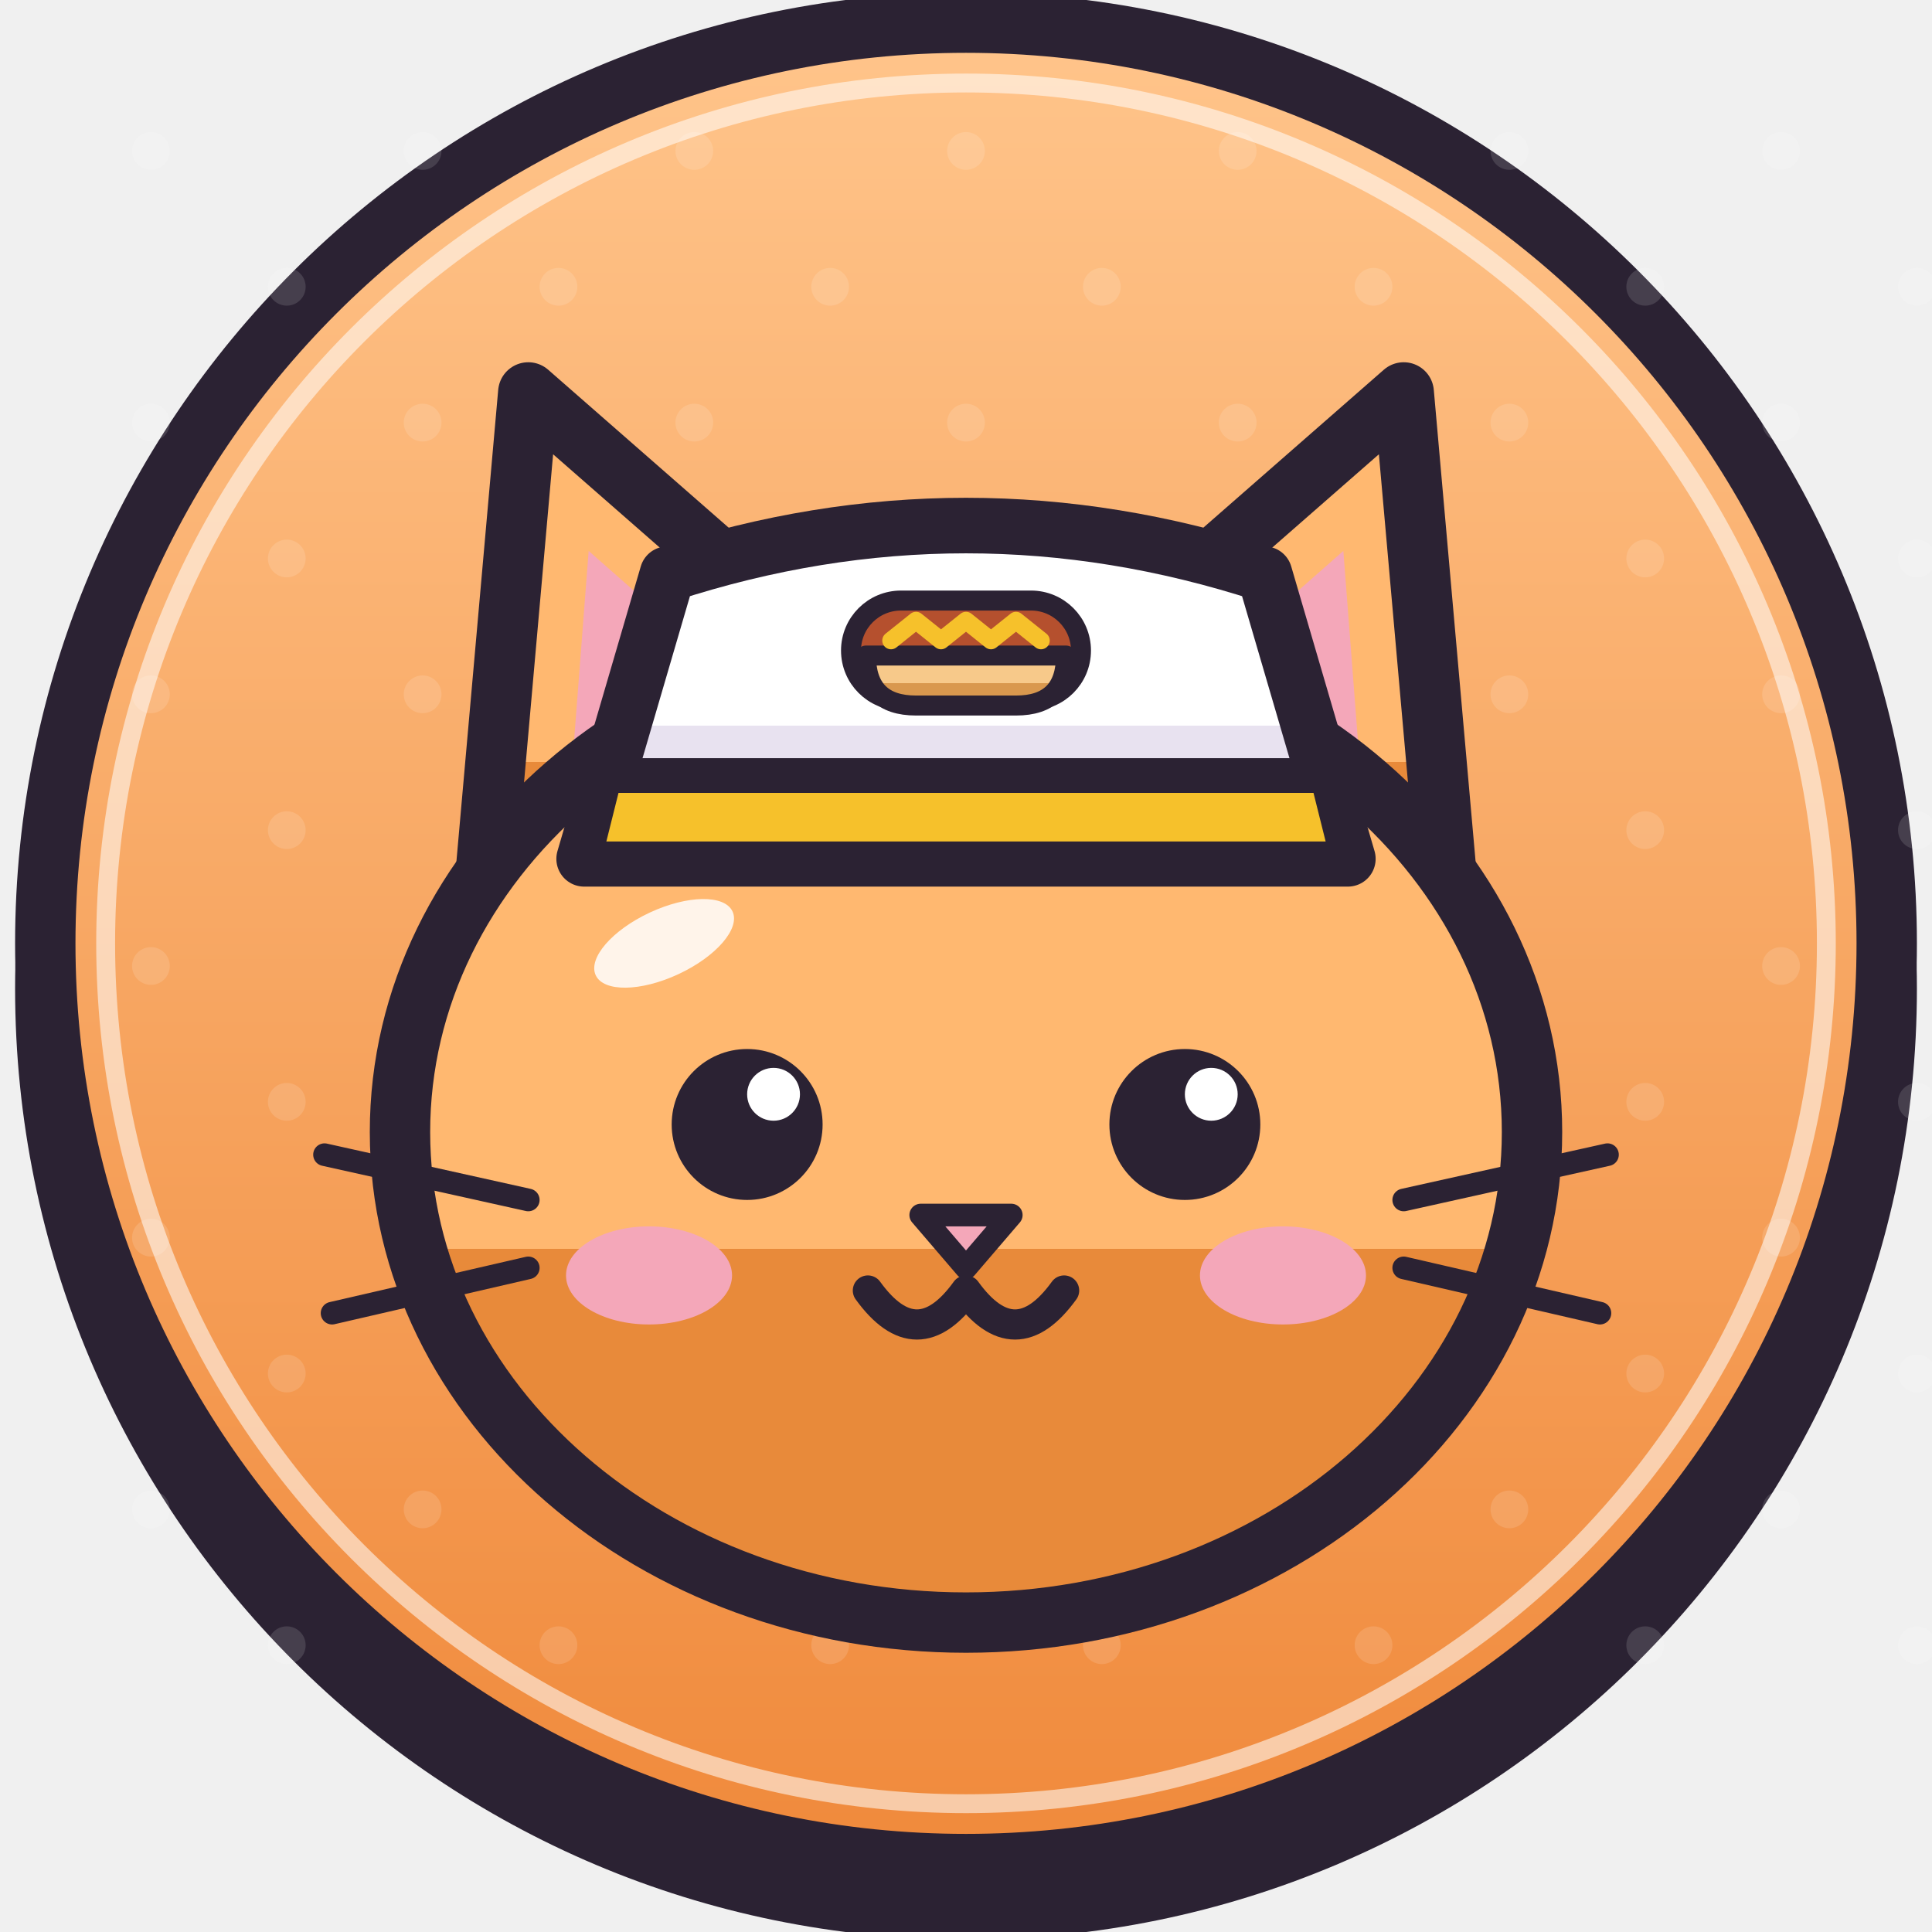
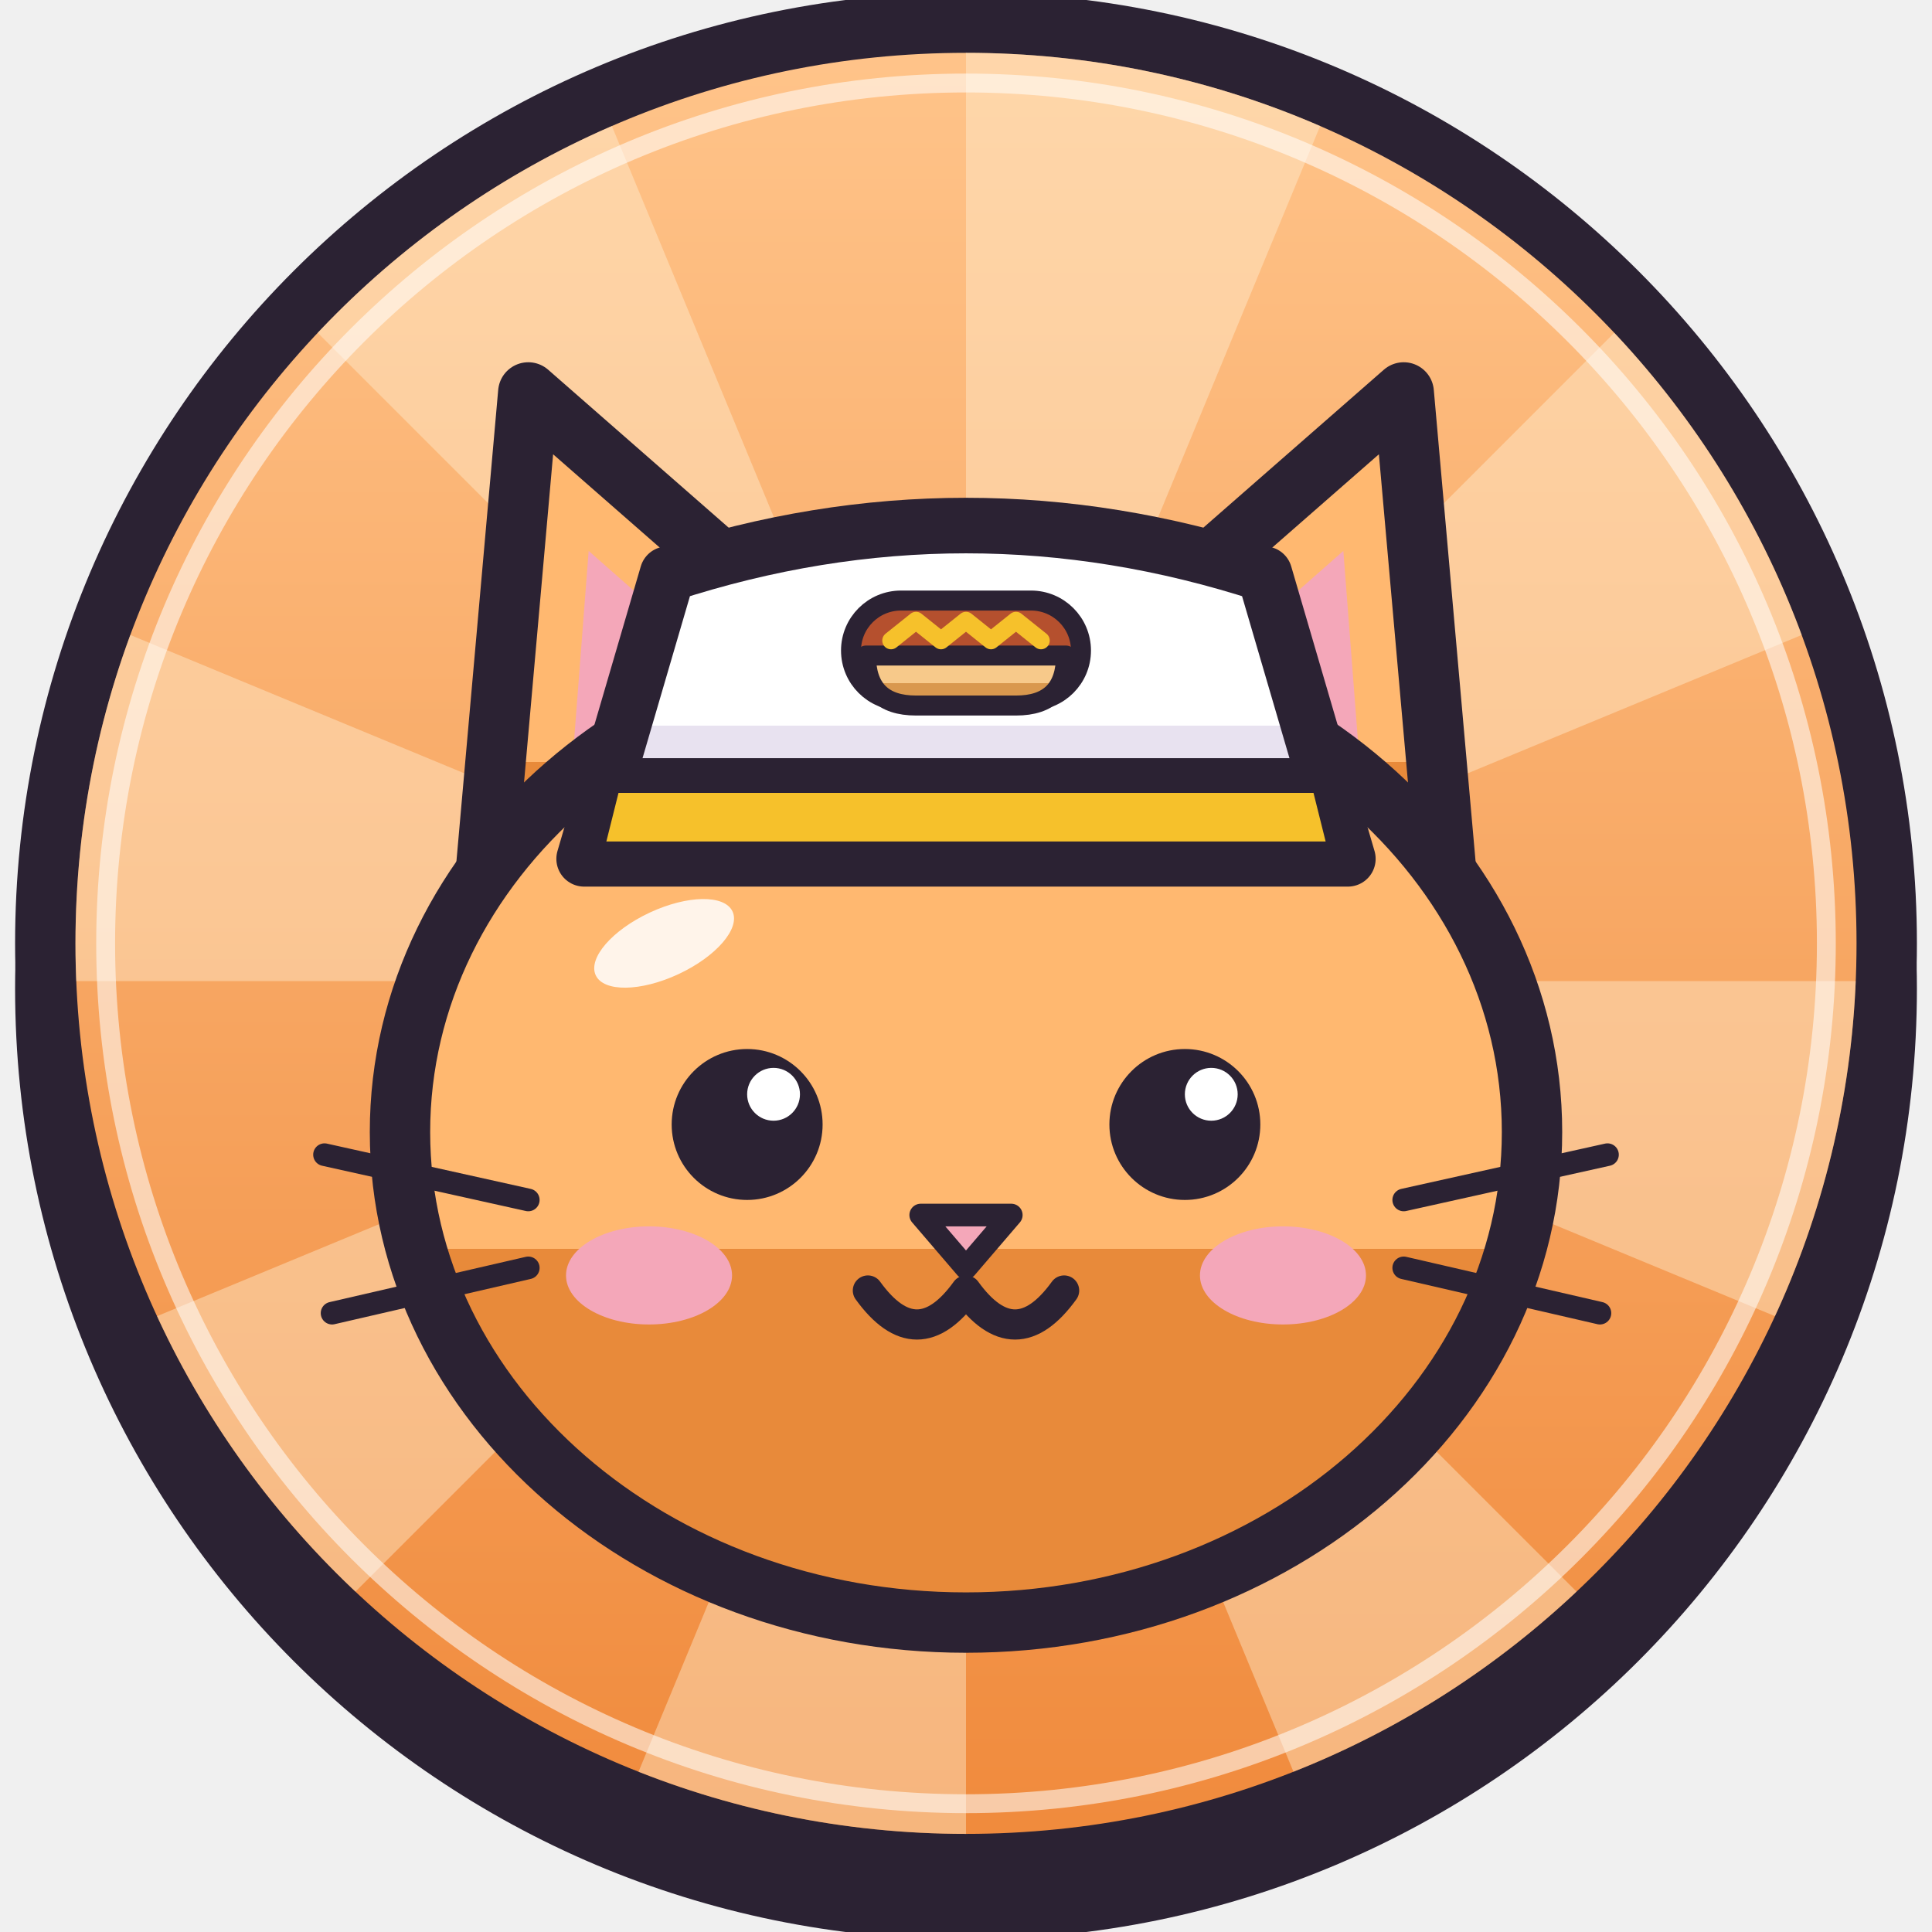
<svg xmlns="http://www.w3.org/2000/svg" width="512" height="512" viewBox="0 0 512 512">
  <defs>
    <linearGradient id="g1" x1="0" y1="0" x2="0" y2="1">
      <stop offset="0" stop-color="#FFB870" />
      <stop offset="0.62" stop-color="#FFB870" />
      <stop offset="0.62" stop-color="#E88A3A" />
      <stop offset="1" stop-color="#E88A3A" />
    </linearGradient>
    <linearGradient id="g2" x1="0" y1="0" x2="0" y2="1">
      <stop offset="0" stop-color="#FFC48A" />
      <stop offset="1" stop-color="#F08A3C" />
    </linearGradient>
-     <linearGradient id="g3" x1="0" y1="0" x2="0" y2="1">
+     <clipPath id="c3">
+       <circle cx="256" cy="250" r="236" />
+     </clipPath>
+     <linearGradient id="g4" x1="0" y1="0" x2="0" y2="1">
      <stop offset="0" stop-color="#FFFFFF" />
      <stop offset="0.6" stop-color="#FFFFFF" />
      <stop offset="0.6" stop-color="#E8E2F0" />
      <stop offset="1" stop-color="#E8E2F0" />
    </linearGradient>
-     <linearGradient id="g4" x1="0" y1="0" x2="0" y2="1">
+     <linearGradient id="g5" x1="0" y1="0" x2="0" y2="1">
      <stop offset="0" stop-color="#F7C98A" />
      <stop offset="0.55" stop-color="#F7C98A" />
      <stop offset="0.55" stop-color="#D9984E" />
      <stop offset="1" stop-color="#D9984E" />
    </linearGradient>
  </defs>
  <circle cx="256" cy="262" r="244" fill="#B05A1E" stroke="#2B2233" stroke-width="16" stroke-linejoin="round" stroke-linecap="round" />
  <circle cx="256" cy="250" r="244" fill="url(#g2)" stroke="#2B2233" stroke-width="16" stroke-linejoin="round" stroke-linecap="round" />
-   <g clip-path="circle(236px at 256px 250px)">
-     <circle cx="40" cy="40" r="5" fill="#FFFFFF" opacity="0.13" />
-     <circle cx="40" cy="112" r="5" fill="#FFFFFF" opacity="0.13" />
-     <circle cx="40" cy="184" r="5" fill="#FFFFFF" opacity="0.13" />
-     <circle cx="40" cy="256" r="5" fill="#FFFFFF" opacity="0.13" />
-     <circle cx="40" cy="328" r="5" fill="#FFFFFF" opacity="0.13" />
-     <circle cx="40" cy="400" r="5" fill="#FFFFFF" opacity="0.13" />
-     <circle cx="76" cy="76" r="5" fill="#FFFFFF" opacity="0.13" />
-     <circle cx="76" cy="148" r="5" fill="#FFFFFF" opacity="0.13" />
-     <circle cx="76" cy="220" r="5" fill="#FFFFFF" opacity="0.13" />
-     <circle cx="76" cy="292" r="5" fill="#FFFFFF" opacity="0.13" />
-     <circle cx="76" cy="364" r="5" fill="#FFFFFF" opacity="0.13" />
-     <circle cx="76" cy="436" r="5" fill="#FFFFFF" opacity="0.13" />
-     <circle cx="112" cy="40" r="5" fill="#FFFFFF" opacity="0.13" />
-     <circle cx="112" cy="112" r="5" fill="#FFFFFF" opacity="0.13" />
-     <circle cx="112" cy="184" r="5" fill="#FFFFFF" opacity="0.13" />
-     <circle cx="112" cy="256" r="5" fill="#FFFFFF" opacity="0.13" />
-     <circle cx="112" cy="328" r="5" fill="#FFFFFF" opacity="0.13" />
-     <circle cx="112" cy="400" r="5" fill="#FFFFFF" opacity="0.13" />
-     <circle cx="148" cy="76" r="5" fill="#FFFFFF" opacity="0.13" />
-     <circle cx="148" cy="148" r="5" fill="#FFFFFF" opacity="0.13" />
-     <circle cx="148" cy="220" r="5" fill="#FFFFFF" opacity="0.13" />
-     <circle cx="148" cy="292" r="5" fill="#FFFFFF" opacity="0.13" />
-     <circle cx="148" cy="364" r="5" fill="#FFFFFF" opacity="0.13" />
-     <circle cx="148" cy="436" r="5" fill="#FFFFFF" opacity="0.13" />
-     <circle cx="184" cy="40" r="5" fill="#FFFFFF" opacity="0.13" />
-     <circle cx="184" cy="112" r="5" fill="#FFFFFF" opacity="0.13" />
-     <circle cx="184" cy="184" r="5" fill="#FFFFFF" opacity="0.13" />
-     <circle cx="184" cy="256" r="5" fill="#FFFFFF" opacity="0.13" />
-     <circle cx="184" cy="328" r="5" fill="#FFFFFF" opacity="0.13" />
-     <circle cx="184" cy="400" r="5" fill="#FFFFFF" opacity="0.13" />
-     <circle cx="220" cy="76" r="5" fill="#FFFFFF" opacity="0.13" />
-     <circle cx="220" cy="148" r="5" fill="#FFFFFF" opacity="0.13" />
-     <circle cx="220" cy="220" r="5" fill="#FFFFFF" opacity="0.13" />
-     <circle cx="220" cy="292" r="5" fill="#FFFFFF" opacity="0.13" />
-     <circle cx="220" cy="364" r="5" fill="#FFFFFF" opacity="0.13" />
-     <circle cx="220" cy="436" r="5" fill="#FFFFFF" opacity="0.13" />
-     <circle cx="256" cy="40" r="5" fill="#FFFFFF" opacity="0.13" />
-     <circle cx="256" cy="112" r="5" fill="#FFFFFF" opacity="0.13" />
-     <circle cx="256" cy="184" r="5" fill="#FFFFFF" opacity="0.13" />
-     <circle cx="256" cy="256" r="5" fill="#FFFFFF" opacity="0.13" />
-     <circle cx="256" cy="328" r="5" fill="#FFFFFF" opacity="0.13" />
-     <circle cx="256" cy="400" r="5" fill="#FFFFFF" opacity="0.13" />
-     <circle cx="292" cy="76" r="5" fill="#FFFFFF" opacity="0.13" />
-     <circle cx="292" cy="148" r="5" fill="#FFFFFF" opacity="0.13" />
-     <circle cx="292" cy="220" r="5" fill="#FFFFFF" opacity="0.13" />
-     <circle cx="292" cy="292" r="5" fill="#FFFFFF" opacity="0.13" />
-     <circle cx="292" cy="364" r="5" fill="#FFFFFF" opacity="0.13" />
-     <circle cx="292" cy="436" r="5" fill="#FFFFFF" opacity="0.13" />
-     <circle cx="328" cy="40" r="5" fill="#FFFFFF" opacity="0.13" />
-     <circle cx="328" cy="112" r="5" fill="#FFFFFF" opacity="0.13" />
-     <circle cx="328" cy="184" r="5" fill="#FFFFFF" opacity="0.13" />
-     <circle cx="328" cy="256" r="5" fill="#FFFFFF" opacity="0.13" />
-     <circle cx="328" cy="328" r="5" fill="#FFFFFF" opacity="0.13" />
-     <circle cx="328" cy="400" r="5" fill="#FFFFFF" opacity="0.13" />
-     <circle cx="364" cy="76" r="5" fill="#FFFFFF" opacity="0.13" />
-     <circle cx="364" cy="148" r="5" fill="#FFFFFF" opacity="0.13" />
-     <circle cx="364" cy="220" r="5" fill="#FFFFFF" opacity="0.13" />
-     <circle cx="364" cy="292" r="5" fill="#FFFFFF" opacity="0.13" />
-     <circle cx="364" cy="364" r="5" fill="#FFFFFF" opacity="0.13" />
-     <circle cx="364" cy="436" r="5" fill="#FFFFFF" opacity="0.13" />
-     <circle cx="400" cy="40" r="5" fill="#FFFFFF" opacity="0.13" />
-     <circle cx="400" cy="112" r="5" fill="#FFFFFF" opacity="0.13" />
-     <circle cx="400" cy="184" r="5" fill="#FFFFFF" opacity="0.13" />
-     <circle cx="400" cy="256" r="5" fill="#FFFFFF" opacity="0.13" />
-     <circle cx="400" cy="328" r="5" fill="#FFFFFF" opacity="0.13" />
-     <circle cx="400" cy="400" r="5" fill="#FFFFFF" opacity="0.13" />
-     <circle cx="436" cy="76" r="5" fill="#FFFFFF" opacity="0.13" />
-     <circle cx="436" cy="148" r="5" fill="#FFFFFF" opacity="0.13" />
-     <circle cx="436" cy="220" r="5" fill="#FFFFFF" opacity="0.13" />
-     <circle cx="436" cy="292" r="5" fill="#FFFFFF" opacity="0.13" />
-     <circle cx="436" cy="364" r="5" fill="#FFFFFF" opacity="0.13" />
-     <circle cx="436" cy="436" r="5" fill="#FFFFFF" opacity="0.13" />
-     <circle cx="472" cy="40" r="5" fill="#FFFFFF" opacity="0.13" />
-     <circle cx="472" cy="112" r="5" fill="#FFFFFF" opacity="0.13" />
-     <circle cx="472" cy="184" r="5" fill="#FFFFFF" opacity="0.13" />
-     <circle cx="472" cy="256" r="5" fill="#FFFFFF" opacity="0.13" />
-     <circle cx="472" cy="328" r="5" fill="#FFFFFF" opacity="0.13" />
-     <circle cx="472" cy="400" r="5" fill="#FFFFFF" opacity="0.13" />
-     <circle cx="508" cy="76" r="5" fill="#FFFFFF" opacity="0.13" />
-     <circle cx="508" cy="148" r="5" fill="#FFFFFF" opacity="0.13" />
-     <circle cx="508" cy="220" r="5" fill="#FFFFFF" opacity="0.13" />
-     <circle cx="508" cy="292" r="5" fill="#FFFFFF" opacity="0.13" />
-     <circle cx="508" cy="364" r="5" fill="#FFFFFF" opacity="0.13" />
-     <circle cx="508" cy="436" r="5" fill="#FFFFFF" opacity="0.13" />
+   <g clip-path="url(#c3)">
+     <path d="M256,260 L256.0,-160.0 L416.7,-128.0 Z" fill="#FFF1D6" opacity="0.42" />
+     <path d="M256,260 L553.0,-37.0 L644.0,99.3 Z" fill="#FFF1D6" opacity="0.42" />
+     <path d="M256,260 L676.0,260.0 L644.0,420.7 Z" fill="#FFF1D6" opacity="0.42" />
+     <path d="M256,260 L553.0,557.0 L416.7,648.0 Z" fill="#FFF1D6" opacity="0.42" />
+     <path d="M256,260 L256.0,680.0 L95.3,648.0 Z" fill="#FFF1D6" opacity="0.42" />
+     <path d="M256,260 L-41.0,557.0 L-132.0,420.7 Z" fill="#FFF1D6" opacity="0.42" />
+     <path d="M256,260 L-164.0,260.0 L-132.0,99.3 Z" fill="#FFF1D6" opacity="0.42" />
+     <path d="M256,260 L-41.0,-37.0 L95.3,-128.0 Z" fill="#FFF1D6" opacity="0.42" />
  </g>
  <circle cx="256" cy="250" r="228" fill="none" stroke="#FFFFFF" stroke-width="5" opacity="0.55" />
  <path d="M126,262 L140,104 L236,188 Z" fill="url(#g1)" stroke="#2B2233" stroke-width="16" stroke-linejoin="round" stroke-linecap="round" />
  <path d="M386,262 L372,104 L276,188 Z" fill="url(#g1)" stroke="#2B2233" stroke-width="16" stroke-linejoin="round" stroke-linecap="round" />
  <path d="M150,224 L156,146 L206,190 Z" fill="#F4A7B9" />
  <path d="M362,224 L356,146 L306,190 Z" fill="#F4A7B9" />
  <ellipse cx="256" cy="300" rx="150" ry="130" fill="url(#g1)" stroke="#2B2233" stroke-width="16" stroke-linejoin="round" stroke-linecap="round" />
  <g transform="translate(256 200) scale(0.92)">
-     <path d="M-110,30 L-86,-52 Q0,-80 86,-52 L110,30 Z" fill="url(#g3)" stroke="#2B2233" stroke-width="16" stroke-linejoin="round" stroke-linecap="round" />
+     <path d="M-110,30 L-86,-52 Q0,-80 86,-52 L110,30 Z" fill="url(#g4)" stroke="#2B2233" stroke-width="16" stroke-linejoin="round" stroke-linecap="round" />
    <path d="M-110,30 L110,30 L104,6 L-104,6 Z" fill="#F6C12B" stroke="#2B2233" stroke-width="10" stroke-linejoin="round" stroke-linecap="round" />
    <g transform="translate(0 -30) scale(0.72)">
      <rect x="-46" y="-20" width="92" height="40" rx="20" fill="#B5502E" stroke="#2B2233" stroke-width="8" stroke-linejoin="round" stroke-linecap="round" />
-       <path d="M-40,2 Q-40,22 -20,22 L20,22 Q40,22 40,2 Z" fill="url(#g4)" stroke="#2B2233" stroke-width="8" stroke-linejoin="round" stroke-linecap="round" />
+       <path d="M-40,2 Q-40,22 -20,22 L20,22 Q40,22 40,2 Z" fill="url(#g5)" stroke="#2B2233" stroke-width="8" stroke-linejoin="round" stroke-linecap="round" />
      <path d="M-30,-4 L-20,-12 L-10,-4 L0,-12 L10,-4 L20,-12 L30,-4" fill="none" stroke="#F6C12B" stroke-width="7" stroke-linecap="round" stroke-linejoin="round" />
    </g>
  </g>
  <circle cx="198" cy="298" r="20" fill="#2B2233" />
  <circle cx="314" cy="298" r="20" fill="#2B2233" />
  <circle cx="205" cy="290" r="7" fill="#FFFFFF" />
  <circle cx="321" cy="290" r="7" fill="#FFFFFF" />
  <ellipse cx="172" cy="338" rx="22" ry="13" fill="#F4A7B9" />
  <ellipse cx="340" cy="338" rx="22" ry="13" fill="#F4A7B9" />
  <path d="M244,322 L268,322 L256,336 Z" fill="#F4A7B9" stroke="#2B2233" stroke-width="6" stroke-linejoin="round" stroke-linecap="round" />
  <path d="M230,342 Q243,360 256,342 Q269,360 282,342" fill="none" stroke="#2B2233" stroke-width="8" stroke-linejoin="round" stroke-linecap="round" />
  <line x1="140" y1="318" x2="86" y2="306" stroke="#2B2233" stroke-width="6" stroke-linecap="round" />
  <line x1="140" y1="336" x2="88" y2="348" stroke="#2B2233" stroke-width="6" stroke-linecap="round" />
  <line x1="372" y1="318" x2="426" y2="306" stroke="#2B2233" stroke-width="6" stroke-linecap="round" />
  <line x1="372" y1="336" x2="424" y2="348" stroke="#2B2233" stroke-width="6" stroke-linecap="round" />
  <ellipse cx="176" cy="250" rx="20" ry="9" fill="#FFFFFF" opacity="0.85" transform="rotate(-25 176 250)" />
</svg>
